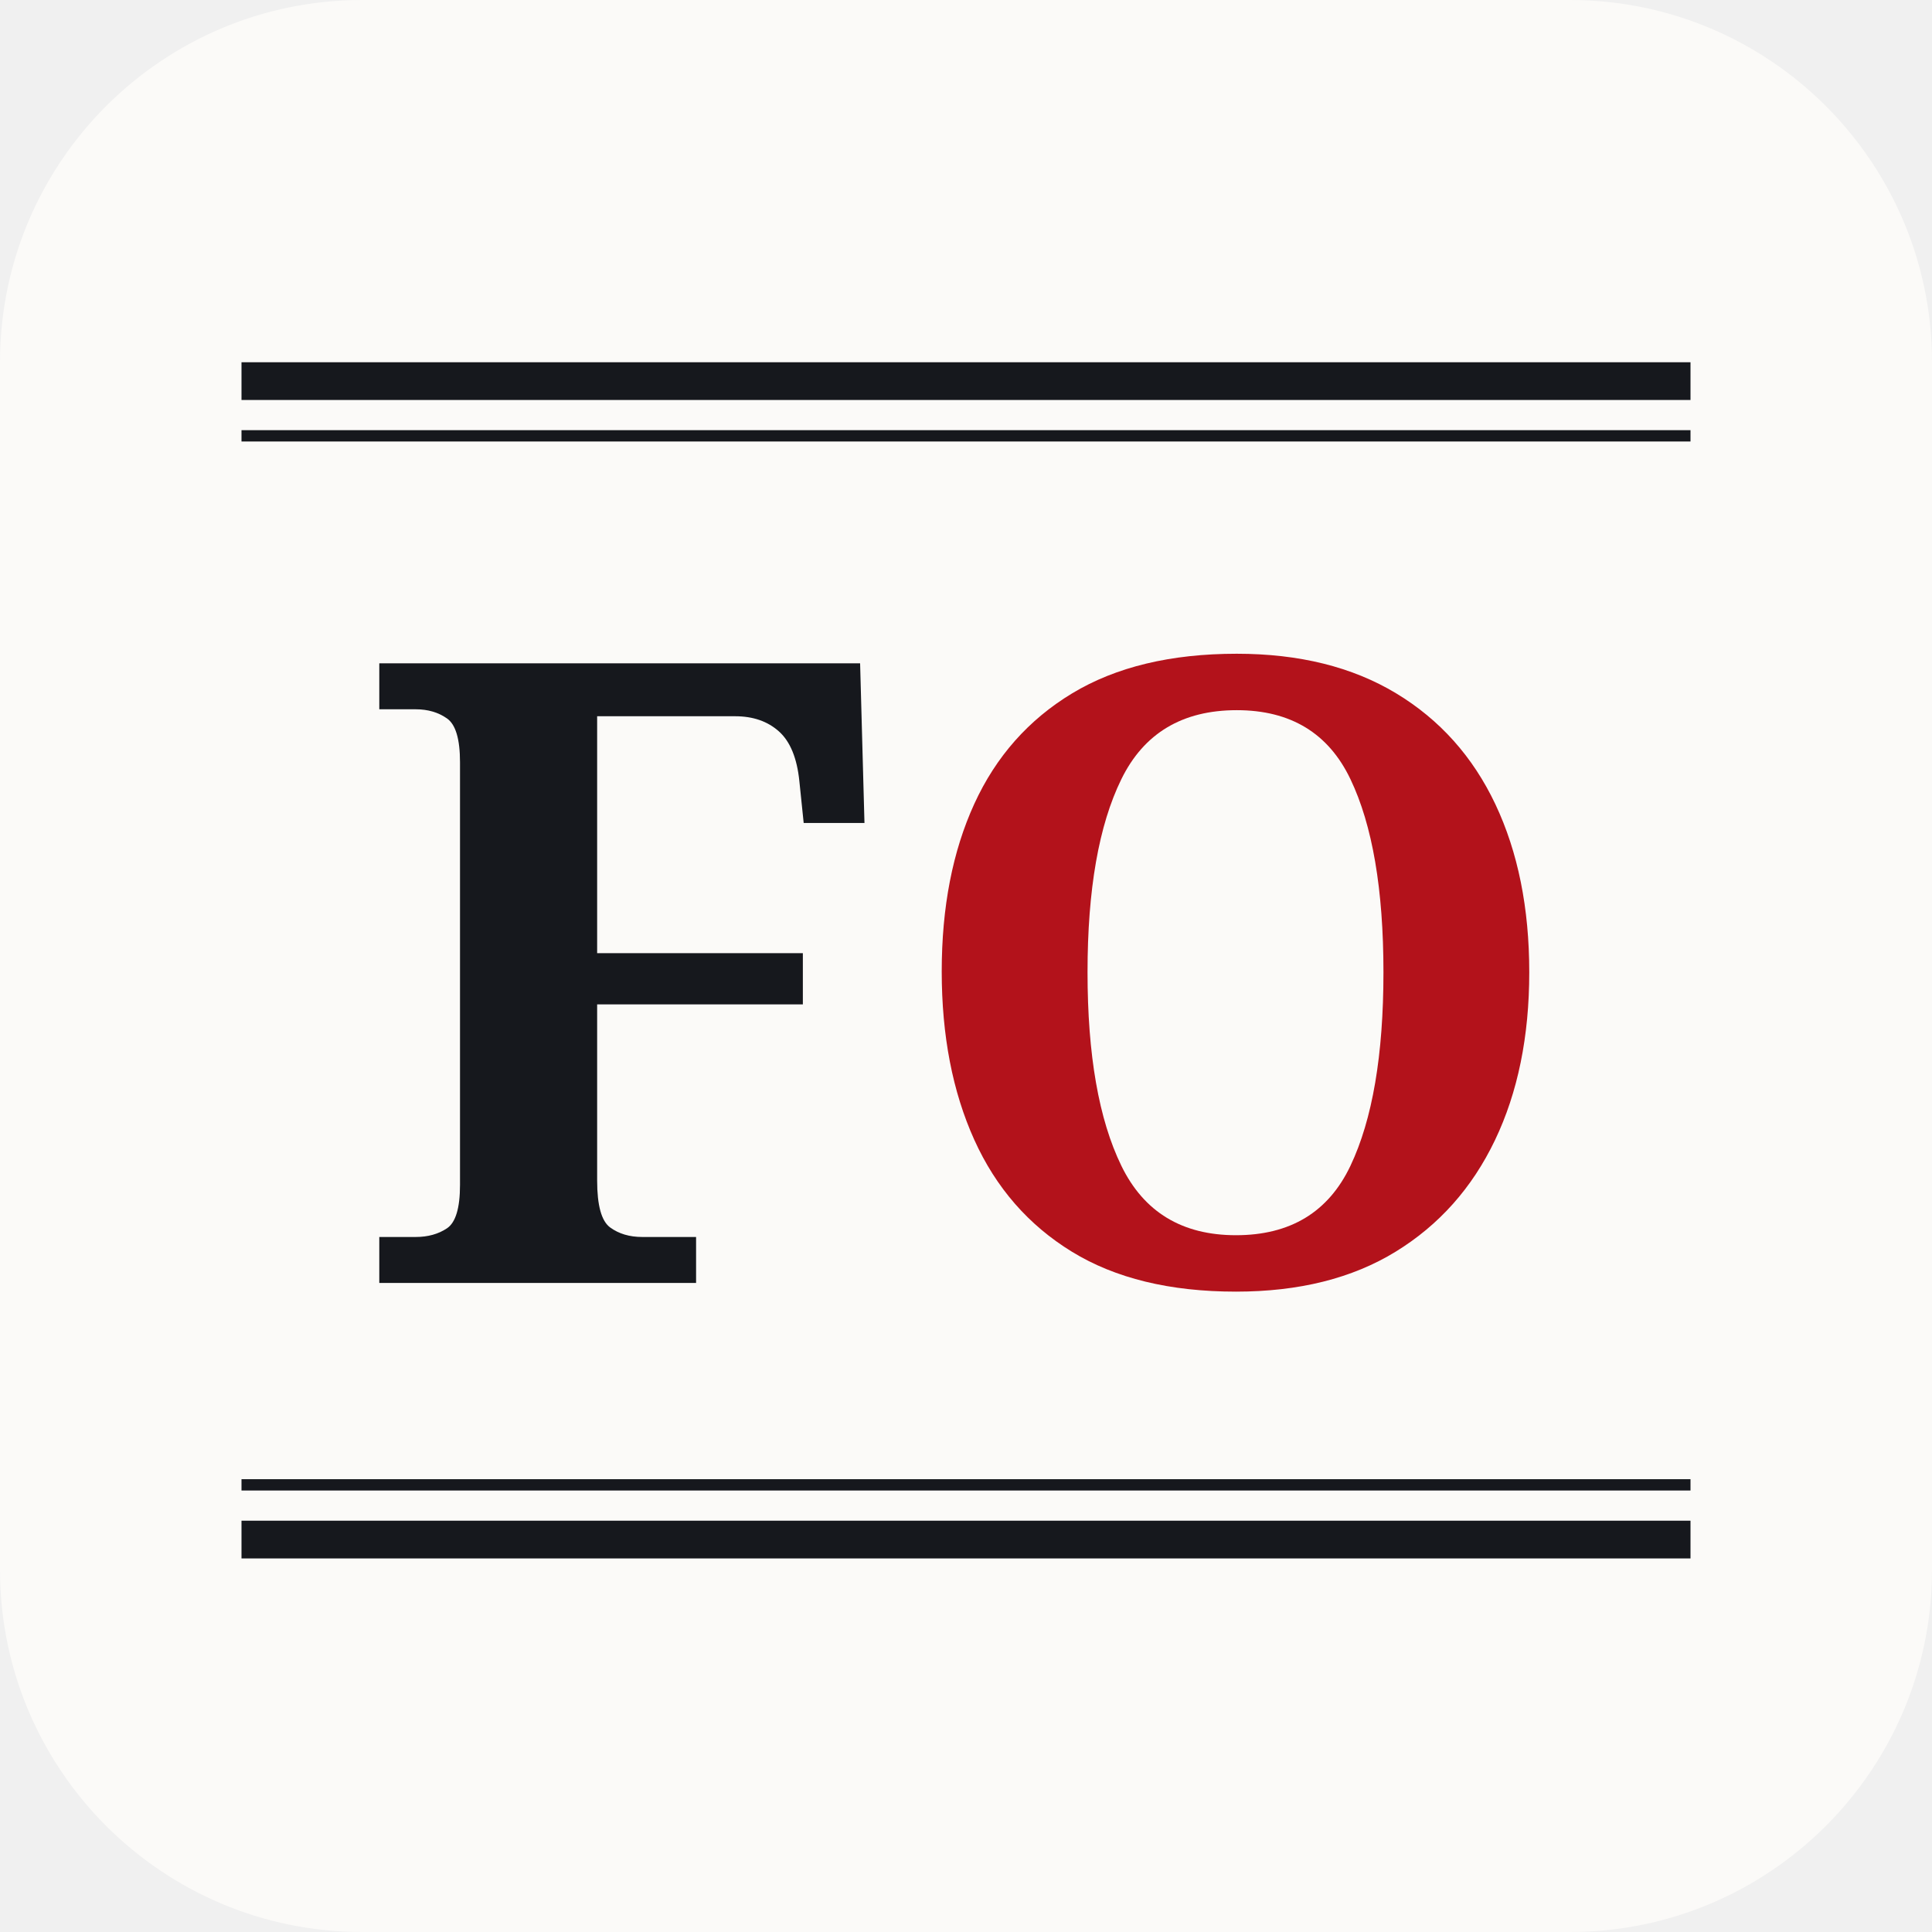
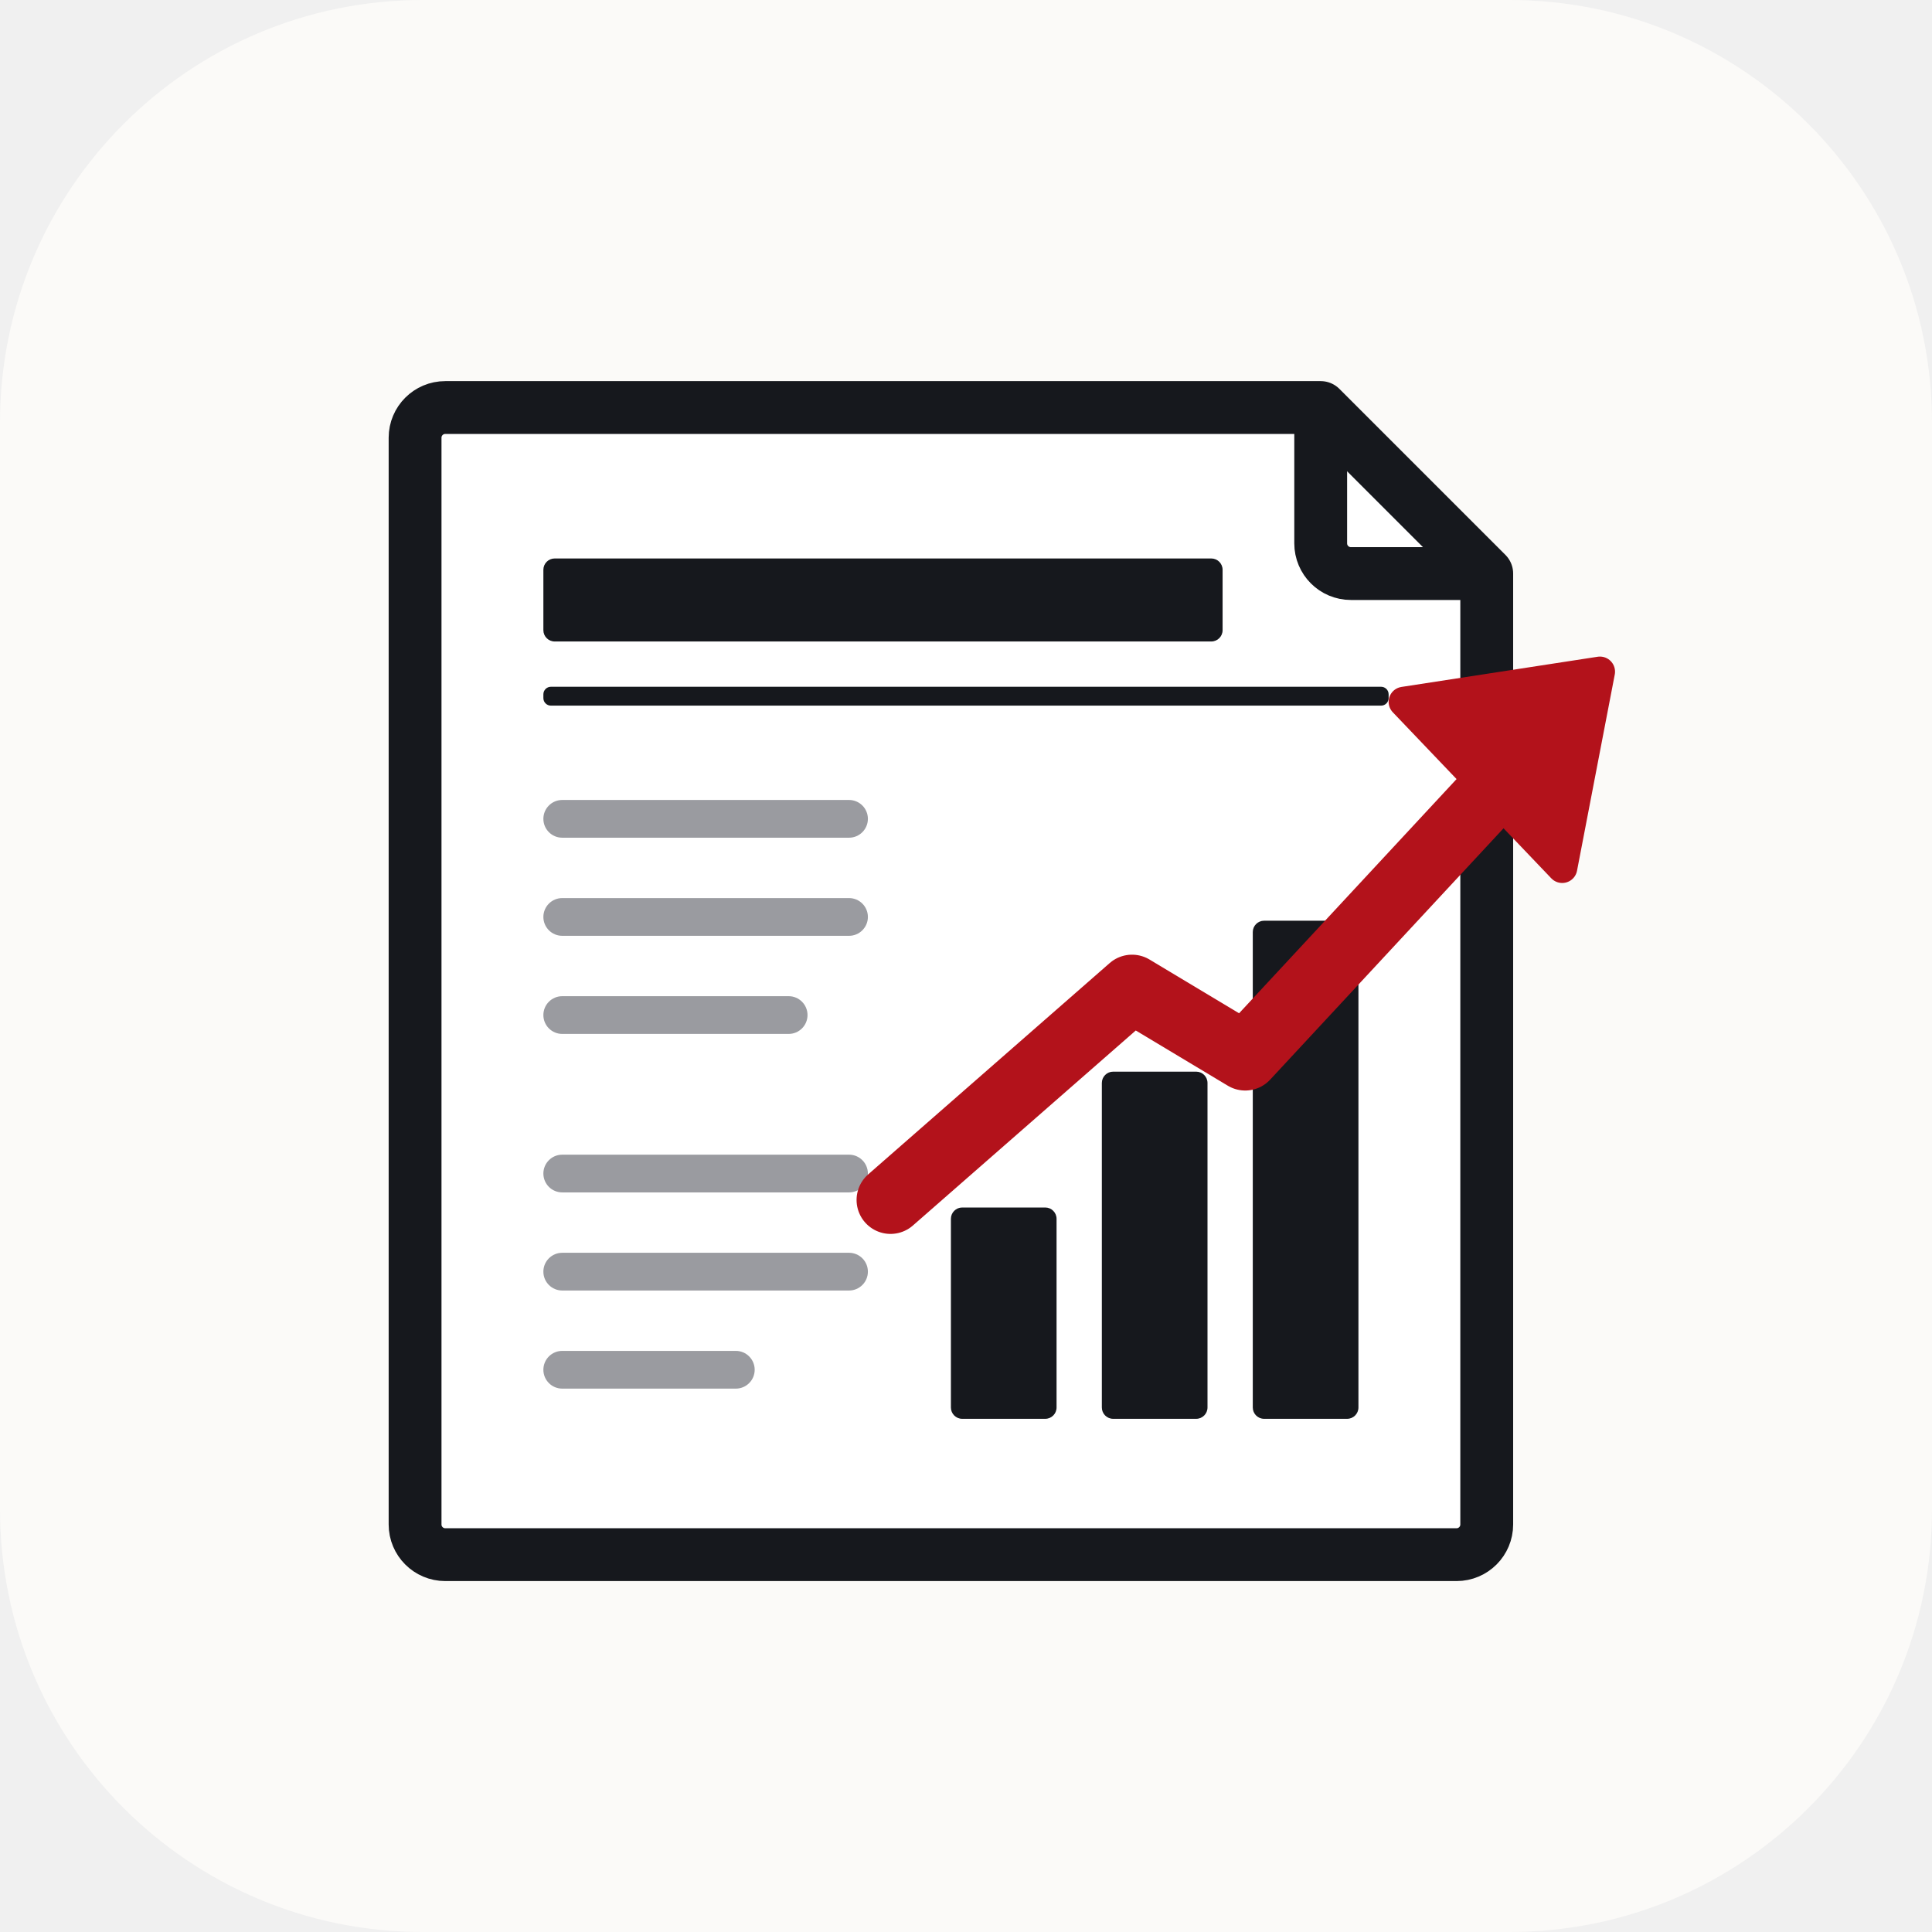
<svg xmlns="http://www.w3.org/2000/svg" viewBox="0 0 512 512">
-   <rect width="512" height="512" rx="96" fill="#FBFAF8" />
-   <rect x="64" y="96" width="384" height="10" fill="#16181D" />
-   <rect x="64" y="114" width="384" height="3" fill="#16181D" />
-   <text x="256" y="340" text-anchor="middle" font-family="Didot, 'Bodoni 72', Georgia, serif" font-weight="900" font-size="230" fill="#16181D">F<tspan fill="#B3121B">O</tspan>
-   </text>
-   <rect x="64" y="392" width="384" height="3" fill="#16181D" />
-   <rect x="64" y="403" width="384" height="10" fill="#16181D" />
+   <rect width="512" height="512" rx="112" fill="#FBFAF8" />
+   <path d="M118 108h232l44 44v252a8 8 0 0 1-8 8H118a8 8 0 0 1-8-8V116a8 8 0 0 1 8-8z" fill="#FFFFFF" stroke="#16181D" stroke-width="14" stroke-linejoin="round" />
+   <path d="M350 108v36a8 8 0 0 0 8 8h36" fill="none" stroke="#16181D" stroke-width="14" stroke-linejoin="round" />
+   <rect x="144" y="148" width="180" height="22" rx="3" fill="#16181D" />
+   <rect x="144" y="182" width="224" height="5" rx="2" fill="#16181D" />
+   <g fill="#9A9BA0">
+     <rect x="144" y="212" width="86" height="10" rx="5" />
+     <rect x="144" y="238" width="86" height="10" rx="5" />
+     <rect x="144" y="264" width="70" height="10" rx="5" />
+     <rect x="144" y="306" width="86" height="10" rx="5" />
+     <rect x="144" y="332" width="86" height="10" rx="5" />
+     <rect x="144" y="358" width="56" height="10" rx="5" />
+   </g>
+   <g fill="#16181D">
+     <rect x="252" y="320" width="28" height="56" rx="3" />
+     <rect x="292" y="284" width="28" height="92" rx="3" />
+     <rect x="332" y="244" width="28" height="132" rx="3" />
+   </g>
+   <path d="M236 318 L300 262 L330 280 L408 196" fill="none" stroke="#B3121B" stroke-width="18" stroke-linecap="round" stroke-linejoin="round" />
+   <path d="M372 186 L424 178 L414 230 Z" fill="#B3121B" stroke="#B3121B" stroke-width="8" stroke-linejoin="round" />
</svg>
